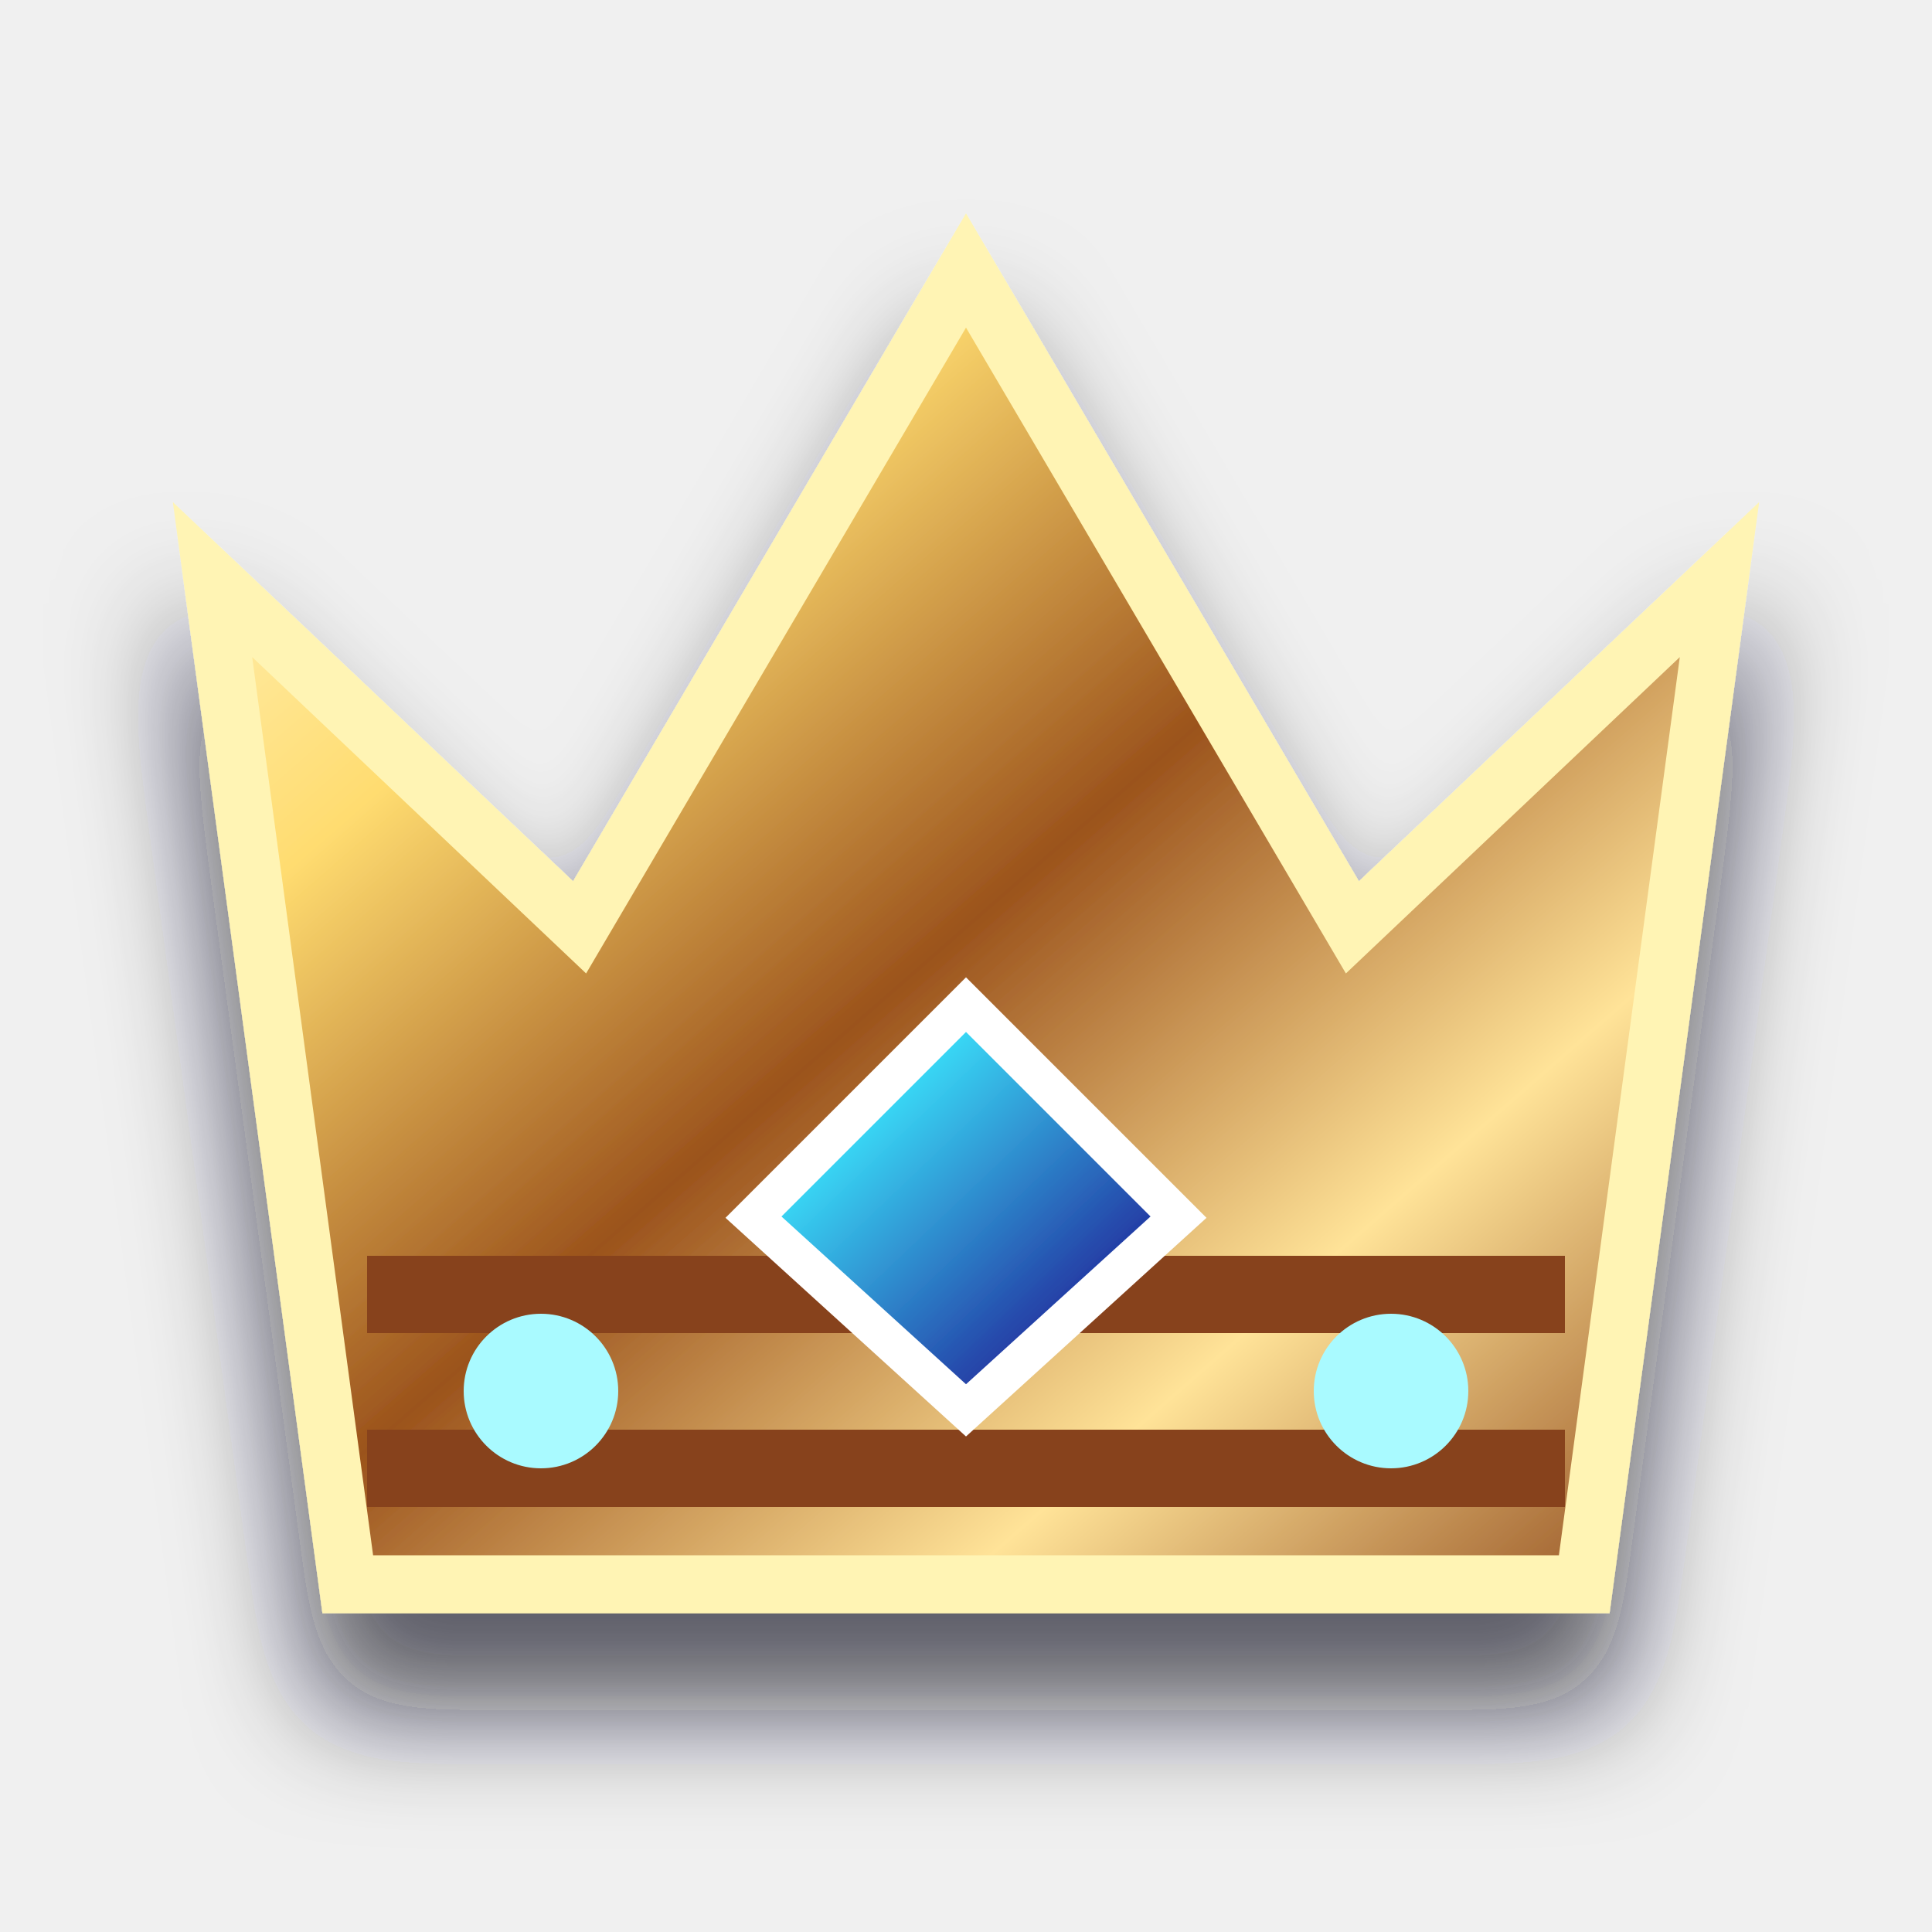
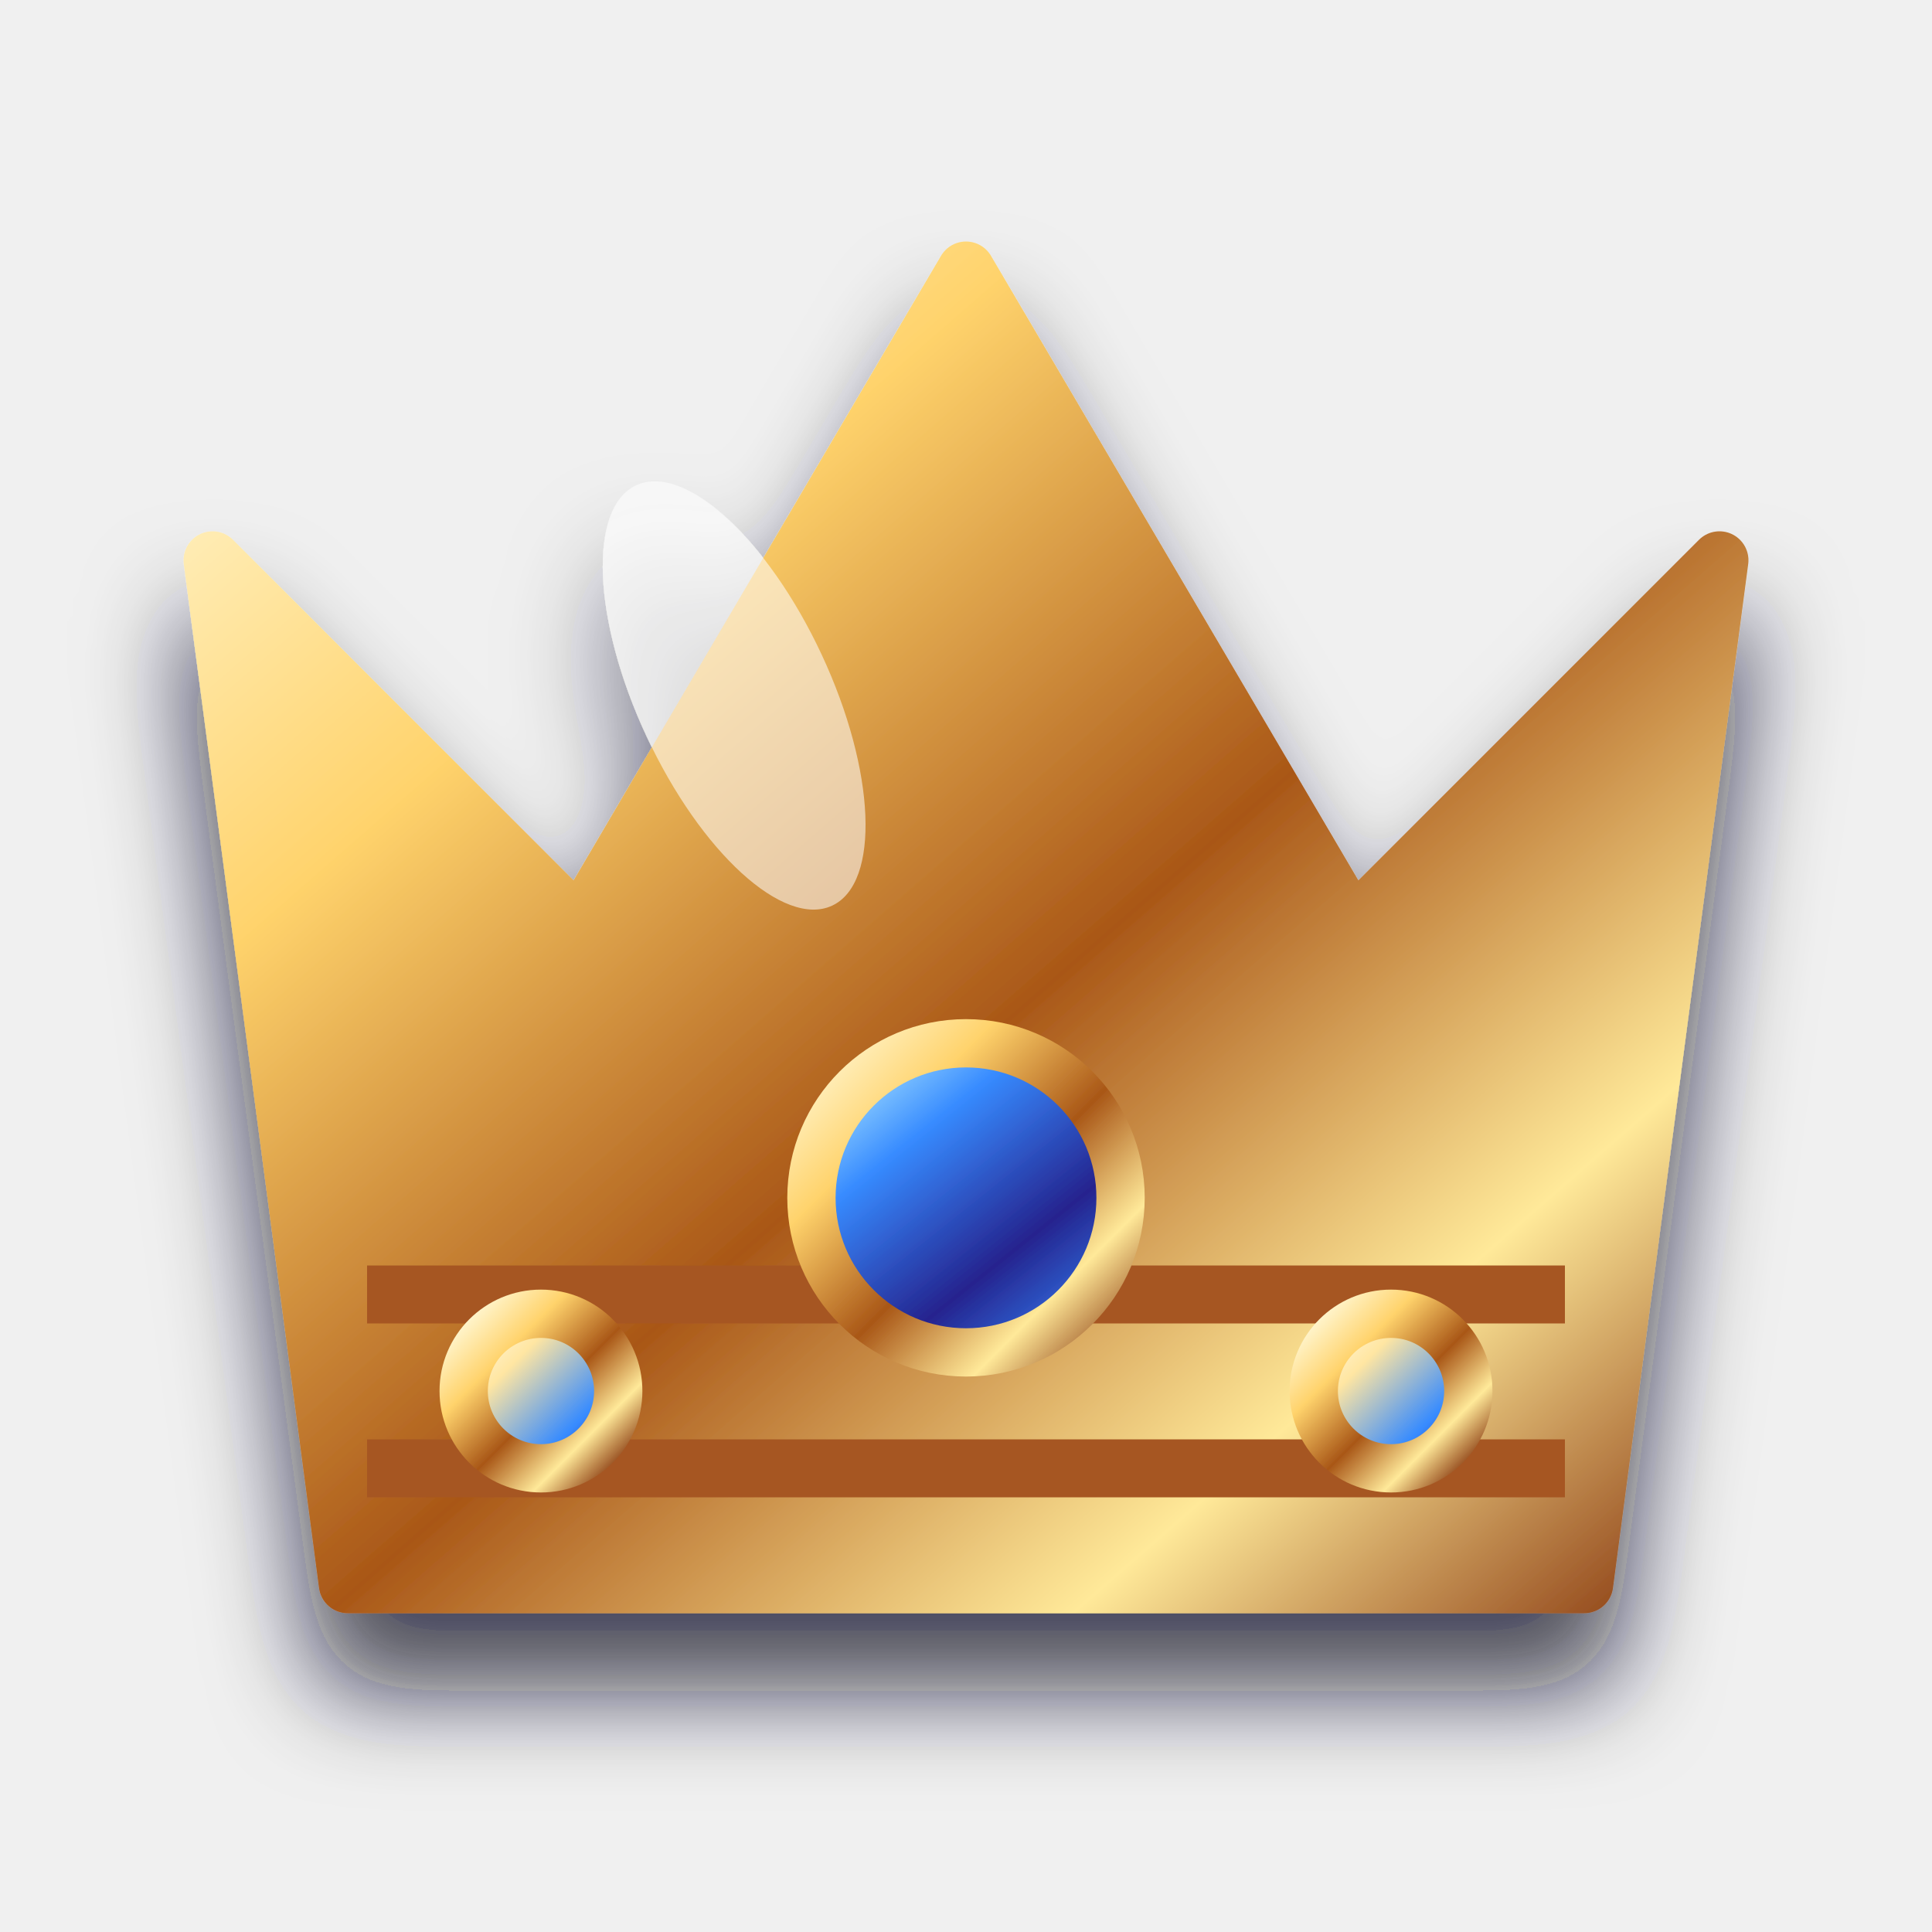
<svg xmlns="http://www.w3.org/2000/svg" viewBox="0 0 100 100" width="256" height="256">
  <defs>
-     <linearGradient id="main" x1="0" y1="0" x2="1" y2="1">
-       <stop stop-color="#fff6e2" />
-       <stop offset=".28" stop-color="#39d7f5" />
-       <stop offset=".73" stop-color="#243fa6" />
-       <stop offset="1" stop-color="#39d7f5" />
+     <linearGradient id="main" x1=".1" y1="0" x2=".9" y2="1">
+       <stop stop-color="#c5faff" />
+       <stop offset=".3" stop-color="#378bff" />
+       <stop offset=".68" stop-color="#25238e" />
+       <stop offset="1" stop-color="#378bff" />
    </linearGradient>
    <linearGradient id="gold" x1="0" y1="0" x2="1" y2="1">
-       <stop stop-color="#fffad7" />
-       <stop offset=".25" stop-color="#ffdc70" />
-       <stop offset=".5" stop-color="#9b531c" />
-       <stop offset=".75" stop-color="#ffe398" />
-       <stop offset="1" stop-color="#8e481a" />
+       <stop stop-color="#fff9d9" />
+       <stop offset=".26" stop-color="#ffd36c" />
+       <stop offset=".55" stop-color="#a95717" />
+       <stop offset=".8" stop-color="#ffe999" />
+       <stop offset="1" stop-color="#8a3b11" />
    </linearGradient>
-     <linearGradient id="leaf" x1="0" y1="0" x2="1" y2="1">
-       <stop stop-color="#e6ffba" />
-       <stop offset=".4" stop-color="#e5b85b" />
-       <stop offset="1" stop-color="#0b593b" />
+     <linearGradient id="light" x1="0" y1="0" x2="1" y2="1">
+       <stop stop-color="#fff" />
+       <stop offset=".32" stop-color="#ffe6a2" />
+       <stop offset=".72" stop-color="#378bff" />
+       <stop offset="1" stop-color="#25238e" />
    </linearGradient>
    <filter id="shadow" x="-35%" y="-35%" width="170%" height="180%">
-       <feDropShadow dx="0" dy="5" stdDeviation="3" flood-color="#150b25" flood-opacity=".68" />
+       <feDropShadow dx="0" dy="4" stdDeviation="2.6" flood-color="#140b27" flood-opacity=".75" />
    </filter>
  </defs>
  <g filter="url(#shadow)">
-     <path d="M11 30L30 48 50 14 70 48 89 30 82 82H18Z" fill="url(#gold)" stroke="#fff4b4" stroke-width="3" />
-     <path d="M19 67H81M19 76H81" stroke="#87421c" stroke-width="4" />
-     <path d="M50 52L61 63 50 73 39 63Z" fill="url(#main)" stroke="#fff" stroke-width="2" />
-     <circle cx="28" cy="72" r="4" fill="#a9faff" />
-     <circle cx="72" cy="72" r="4" fill="#a9faff" />
+     <path d="M11 29L30 48 50 14 70 48 89 29 82 82H18Z" fill="url(#gold)" stroke="url(#gold)" stroke-width="3" stroke-linejoin="round" />
+     <path d="M19 67H81M19 76H81" fill="none" stroke="#a65723" stroke-width="3" stroke-linejoin="round" />
+     <circle cx="50" cy="62" r="8" fill="url(#main)" stroke="url(#gold)" stroke-width="2.5" />
+     <circle cx="28" cy="72" r="4" fill="url(#light)" stroke="url(#gold)" stroke-width="2.5" />
+     <circle cx="72" cy="72" r="4" fill="url(#light)" stroke="url(#gold)" stroke-width="2.5" />
+     <ellipse cx="38" cy="36" rx="5" ry="12" fill="#fff" opacity=".55" transform="rotate(-25 38 36)" />
  </g>
</svg>
